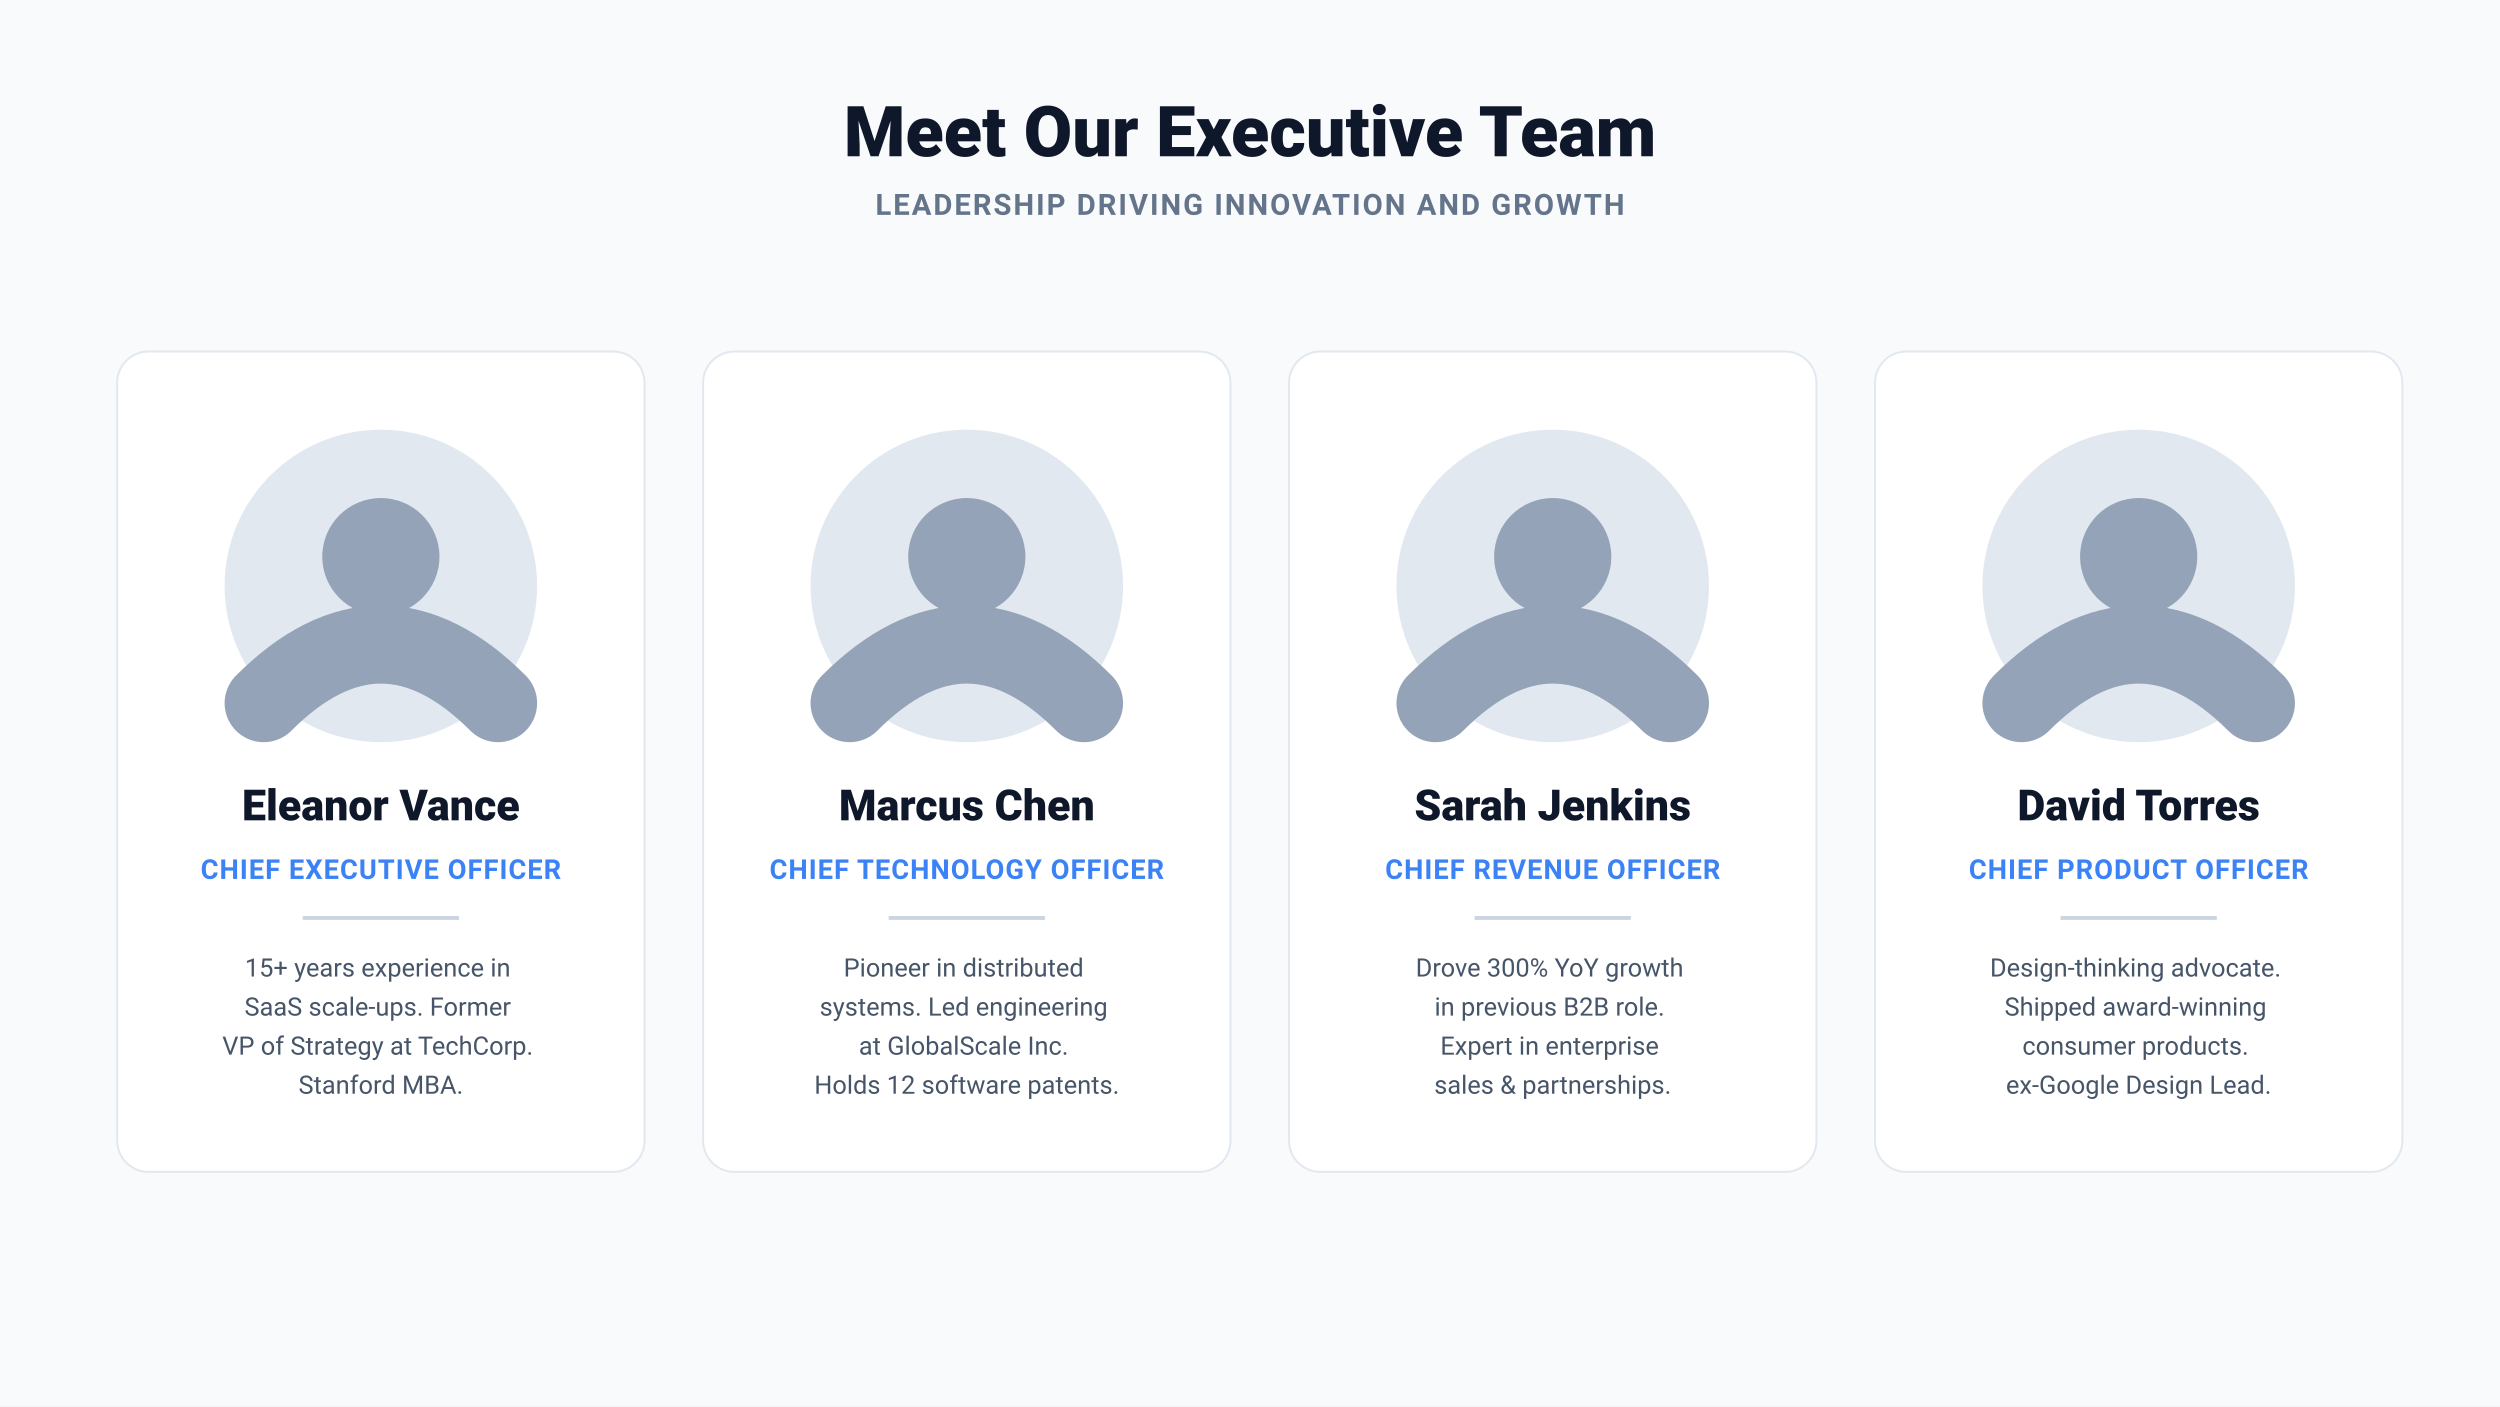
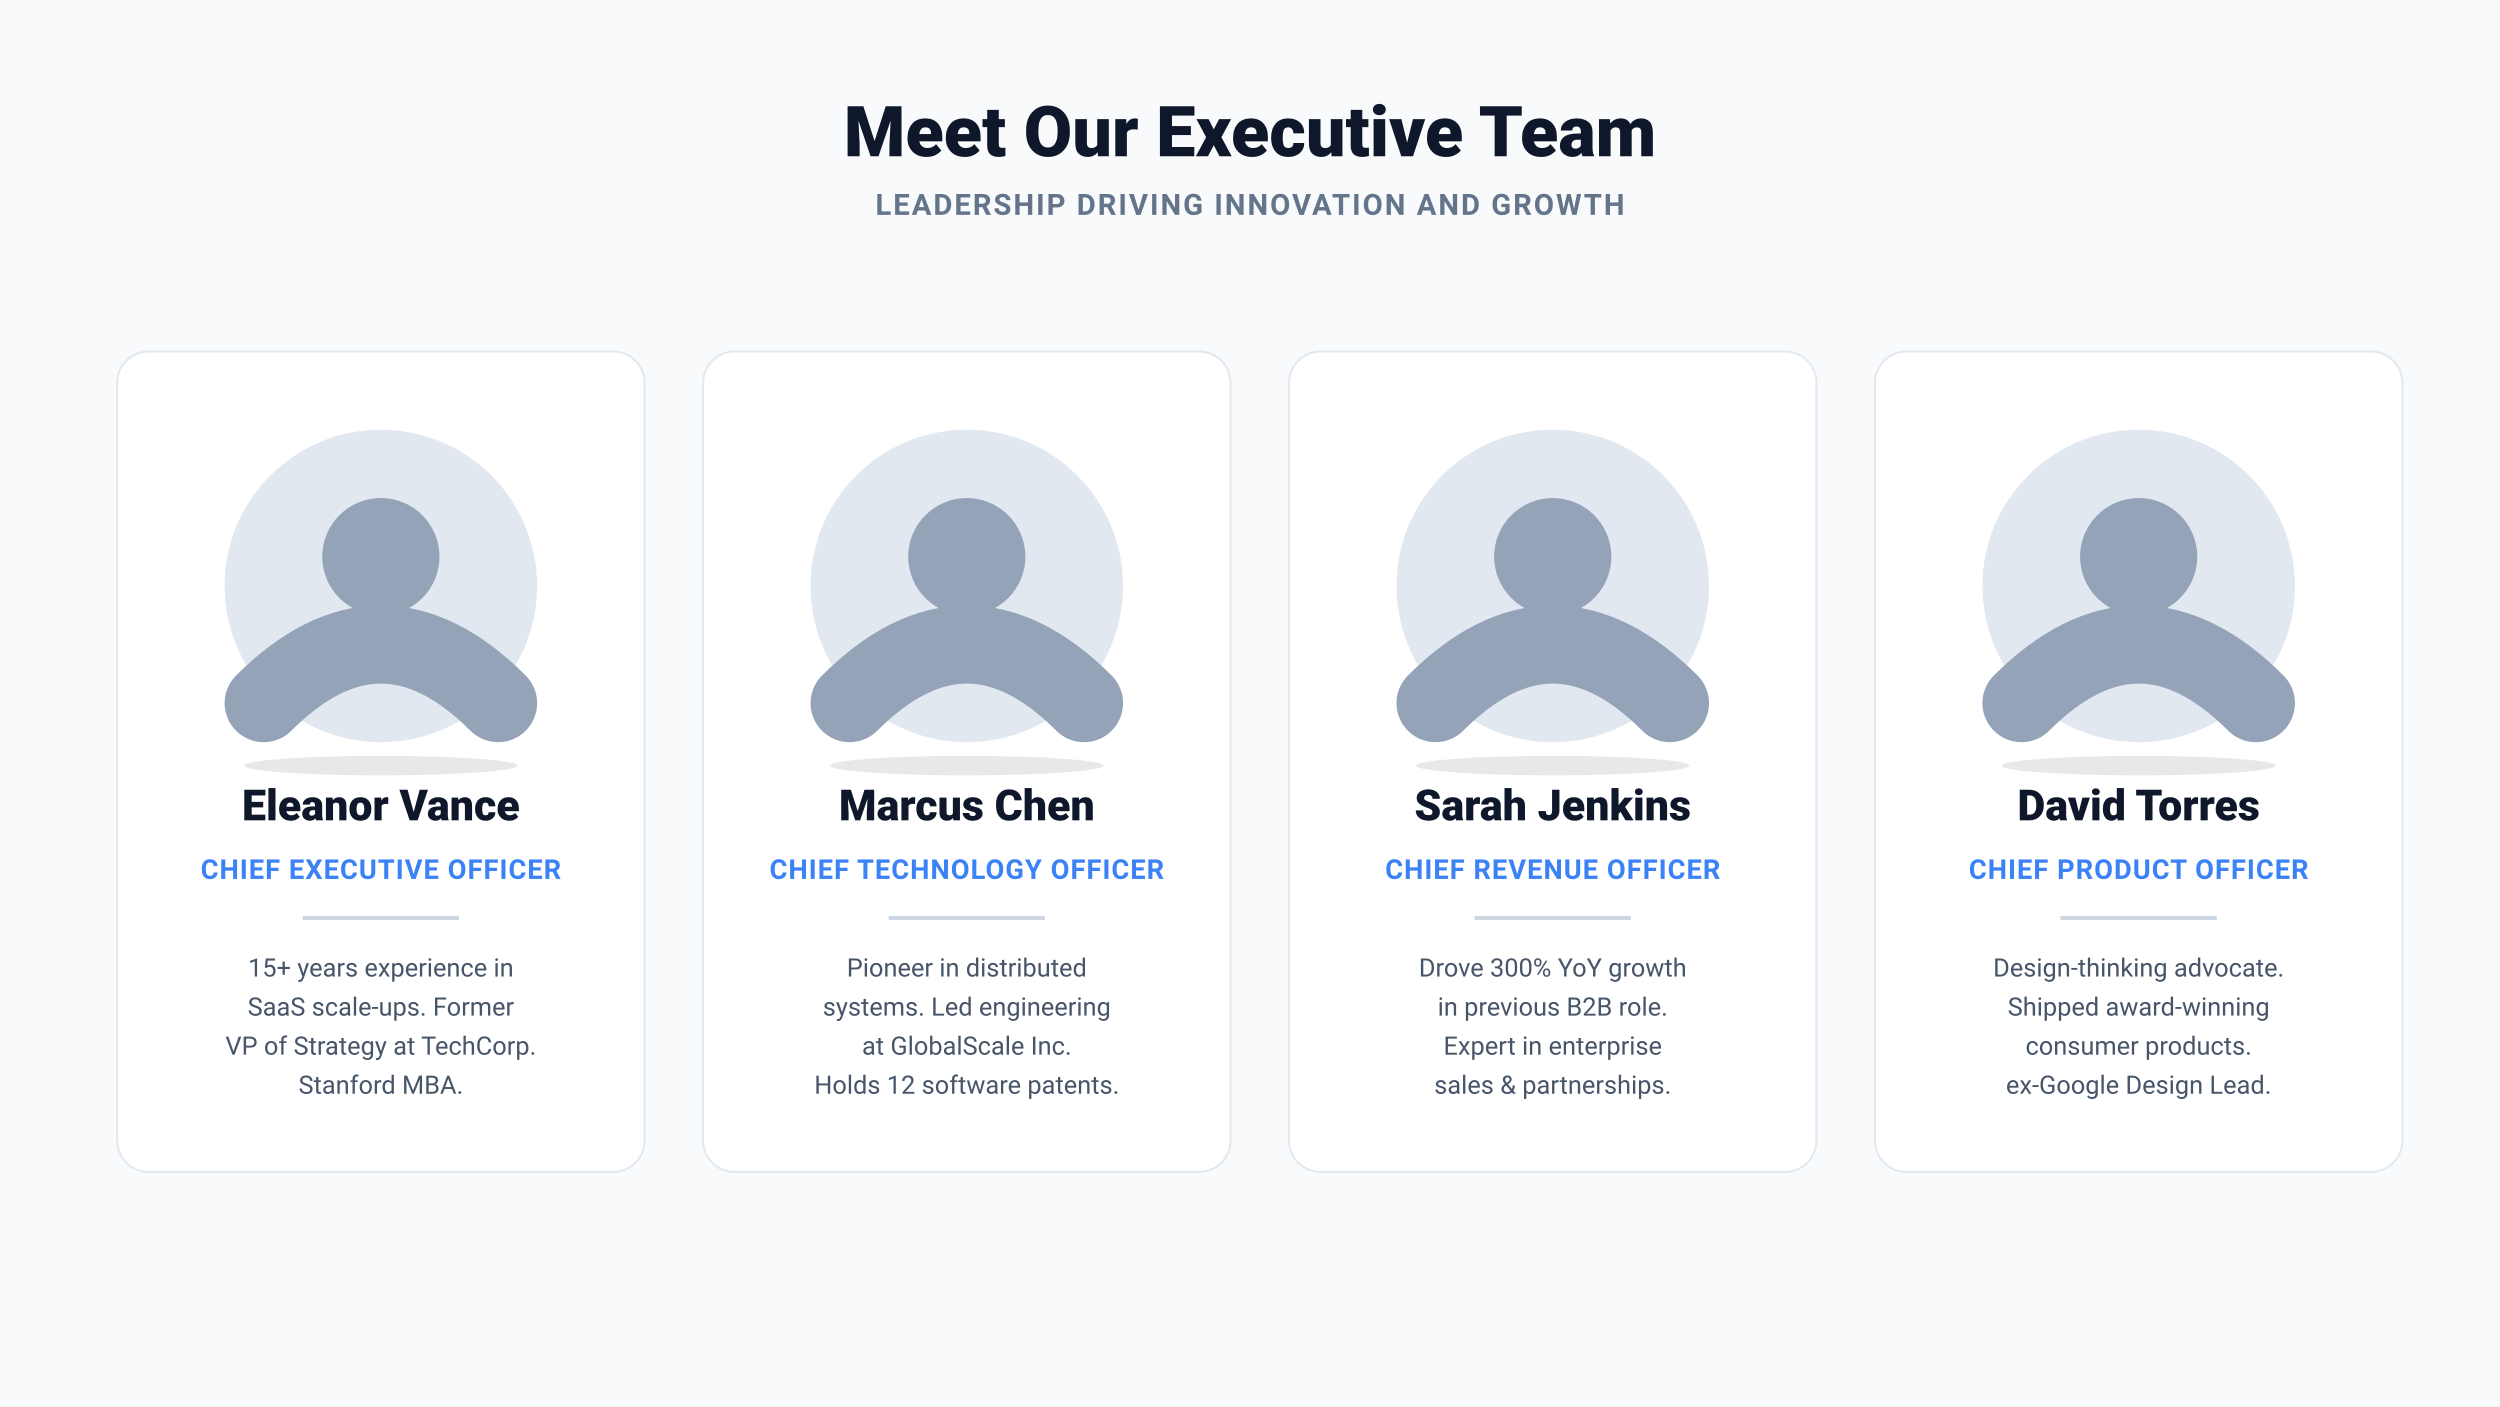
<svg xmlns="http://www.w3.org/2000/svg" viewBox="0 0 1280 720" width="1280" height="720">
  <defs>
    <filter id="cardShadow" x="-10%" y="-10%" width="120%" height="120%">
      <feGaussianBlur in="SourceAlpha" stdDeviation="6" />
      <feOffset dx="0" dy="4" />
      <feFlood flood-color="#0F172A" flood-opacity="0.05" />
      <feComposite in2="SourceAlpha" operator="in" />
      <feMerge>
        <feMergeNode />
        <feMergeNode in="SourceGraphic" />
      </feMerge>
    </filter>
    <clipPath id="circleClip">
      <circle cx="80" cy="80" r="80" />
    </clipPath>
  </defs>
  <rect width="1280" height="720" fill="#F8FAFC" />
  <text x="640" y="80" font-family="Roboto, -apple-system, BlinkMacSystemFont, 'Segoe UI', sans-serif" font-size="36" font-weight="800" fill="#0F172A" text-anchor="middle">Meet Our Executive Team</text>
  <text x="640" y="110" font-family="Roboto, -apple-system, BlinkMacSystemFont, 'Segoe UI', sans-serif" font-size="15" font-weight="600" fill="#64748B" letter-spacing="1" text-anchor="middle">LEADERSHIP DRIVING INNOVATION AND GROWTH</text>
  <g transform="translate(60, 180)">
    <g transform="translate(0, 0)">
      <rect width="270" height="420" rx="16" fill="#FFFFFF" stroke="#E2E8F0" stroke-width="1" filter="url(#cardShadow)" />
      <g transform="translate(55, 40)">
+         <ellipse cx="80" cy="172" rx="70" ry="5" fill="#0F172A" opacity="0.10" />
        <circle cx="80" cy="80" r="80" fill="#E2E8F0" />
        <circle cx="80" cy="65" r="30" fill="#94A3B8" />
        <path d="M 20 140 Q 80 80 140 140" fill="none" stroke="#94A3B8" stroke-width="40" stroke-linecap="round" />
      </g>
      <text x="135" y="240" font-family="Roboto, -apple-system, BlinkMacSystemFont, sans-serif" font-size="22" font-weight="800" fill="#0F172A" text-anchor="middle">Eleanor Vance</text>
      <text x="135" y="270" font-family="Roboto, -apple-system, BlinkMacSystemFont, sans-serif" font-size="14" font-weight="700" fill="#3B82F6" letter-spacing="0.5" text-anchor="middle">CHIEF EXECUTIVE OFFICER</text>
      <line x1="95" y1="290" x2="175" y2="290" stroke="#CBD5E1" stroke-width="2" />
-       <text x="135" y="320" font-family="Roboto, -apple-system, BlinkMacSystemFont, sans-serif" font-size="13" fill="#475569" text-anchor="middle" line-height="1.5">
-         <tspan x="135" dy="0">15+ years experience in</tspan>
-         <tspan x="135" dy="20">SaaS scale-ups. Former</tspan>
-         <tspan x="135" dy="20">VP of Strategy at TechCorp.</tspan>
-         <tspan x="135" dy="20">Stanford MBA.</tspan>
+       <text x="135" y="320" font-family="Roboto, -apple-system, BlinkMacSystemFont, sans-serif" font-size="13" fill="#475569" text-anchor="middle">
+         <tspan>15+ years experience in</tspan>
+       </text>
+       <text x="135" y="340" font-family="Roboto, -apple-system, BlinkMacSystemFont, sans-serif" font-size="13" fill="#475569" text-anchor="middle">
+         <tspan>SaaS scale-ups. Former</tspan>
+       </text>
+       <text x="135" y="360" font-family="Roboto, -apple-system, BlinkMacSystemFont, sans-serif" font-size="13" fill="#475569" text-anchor="middle">
+         <tspan>VP of Strategy at TechCorp.</tspan>
+       </text>
+       <text x="135" y="380" font-family="Roboto, -apple-system, BlinkMacSystemFont, sans-serif" font-size="13" fill="#475569" text-anchor="middle">
+         <tspan>Stanford MBA.</tspan>
      </text>
    </g>
    <g transform="translate(300, 0)">
      <rect width="270" height="420" rx="16" fill="#FFFFFF" stroke="#E2E8F0" stroke-width="1" filter="url(#cardShadow)" />
      <g transform="translate(55, 40)">
+         <ellipse cx="80" cy="172" rx="70" ry="5" fill="#0F172A" opacity="0.10" />
        <circle cx="80" cy="80" r="80" fill="#E2E8F0" />
        <circle cx="80" cy="65" r="30" fill="#94A3B8" />
        <path d="M 20 140 Q 80 80 140 140" fill="none" stroke="#94A3B8" stroke-width="40" stroke-linecap="round" />
      </g>
      <text x="135" y="240" font-family="Roboto, -apple-system, BlinkMacSystemFont, sans-serif" font-size="22" font-weight="800" fill="#0F172A" text-anchor="middle">Marcus Chen</text>
      <text x="135" y="270" font-family="Roboto, -apple-system, BlinkMacSystemFont, sans-serif" font-size="14" font-weight="700" fill="#3B82F6" letter-spacing="0.5" text-anchor="middle">CHIEF TECHNOLOGY OFFICER</text>
      <line x1="95" y1="290" x2="175" y2="290" stroke="#CBD5E1" stroke-width="2" />
-       <text x="135" y="320" font-family="Roboto, -apple-system, BlinkMacSystemFont, sans-serif" font-size="13" fill="#475569" text-anchor="middle" line-height="1.5">
-         <tspan x="135" dy="0">Pioneer in distributed</tspan>
-         <tspan x="135" dy="20">systems. Led engineering</tspan>
-         <tspan x="135" dy="20">at GlobalScale Inc.</tspan>
-         <tspan x="135" dy="20">Holds 12 software patents.</tspan>
+       <text x="135" y="320" font-family="Roboto, -apple-system, BlinkMacSystemFont, sans-serif" font-size="13" fill="#475569" text-anchor="middle">
+         <tspan>Pioneer in distributed</tspan>
+       </text>
+       <text x="135" y="340" font-family="Roboto, -apple-system, BlinkMacSystemFont, sans-serif" font-size="13" fill="#475569" text-anchor="middle">
+         <tspan>systems. Led engineering</tspan>
+       </text>
+       <text x="135" y="360" font-family="Roboto, -apple-system, BlinkMacSystemFont, sans-serif" font-size="13" fill="#475569" text-anchor="middle">
+         <tspan>at GlobalScale Inc.</tspan>
+       </text>
+       <text x="135" y="380" font-family="Roboto, -apple-system, BlinkMacSystemFont, sans-serif" font-size="13" fill="#475569" text-anchor="middle">
+         <tspan>Holds 12 software patents.</tspan>
      </text>
    </g>
    <g transform="translate(600, 0)">
      <rect width="270" height="420" rx="16" fill="#FFFFFF" stroke="#E2E8F0" stroke-width="1" filter="url(#cardShadow)" />
      <g transform="translate(55, 40)">
+         <ellipse cx="80" cy="172" rx="70" ry="5" fill="#0F172A" opacity="0.10" />
        <circle cx="80" cy="80" r="80" fill="#E2E8F0" />
        <circle cx="80" cy="65" r="30" fill="#94A3B8" />
        <path d="M 20 140 Q 80 80 140 140" fill="none" stroke="#94A3B8" stroke-width="40" stroke-linecap="round" />
      </g>
      <text x="135" y="240" font-family="Roboto, -apple-system, BlinkMacSystemFont, sans-serif" font-size="22" font-weight="800" fill="#0F172A" text-anchor="middle">Sarah Jenkins</text>
      <text x="135" y="270" font-family="Roboto, -apple-system, BlinkMacSystemFont, sans-serif" font-size="14" font-weight="700" fill="#3B82F6" letter-spacing="0.5" text-anchor="middle">CHIEF REVENUE OFFICER</text>
      <line x1="95" y1="290" x2="175" y2="290" stroke="#CBD5E1" stroke-width="2" />
-       <text x="135" y="320" font-family="Roboto, -apple-system, BlinkMacSystemFont, sans-serif" font-size="13" fill="#475569" text-anchor="middle" line-height="1.5">
-         <tspan x="135" dy="0">Drove 300% YoY growth</tspan>
-         <tspan x="135" dy="20">in previous B2B role.</tspan>
-         <tspan x="135" dy="20">Expert in enterprise</tspan>
-         <tspan x="135" dy="20">sales &amp; partnerships.</tspan>
+       <text x="135" y="320" font-family="Roboto, -apple-system, BlinkMacSystemFont, sans-serif" font-size="13" fill="#475569" text-anchor="middle">
+         <tspan>Drove 300% YoY growth</tspan>
+       </text>
+       <text x="135" y="340" font-family="Roboto, -apple-system, BlinkMacSystemFont, sans-serif" font-size="13" fill="#475569" text-anchor="middle">
+         <tspan>in previous B2B role.</tspan>
+       </text>
+       <text x="135" y="360" font-family="Roboto, -apple-system, BlinkMacSystemFont, sans-serif" font-size="13" fill="#475569" text-anchor="middle">
+         <tspan>Expert in enterprise</tspan>
+       </text>
+       <text x="135" y="380" font-family="Roboto, -apple-system, BlinkMacSystemFont, sans-serif" font-size="13" fill="#475569" text-anchor="middle">
+         <tspan>sales &amp; partnerships.</tspan>
      </text>
    </g>
    <g transform="translate(900, 0)">
      <rect width="270" height="420" rx="16" fill="#FFFFFF" stroke="#E2E8F0" stroke-width="1" filter="url(#cardShadow)" />
      <g transform="translate(55, 40)">
+         <ellipse cx="80" cy="172" rx="70" ry="5" fill="#0F172A" opacity="0.10" />
        <circle cx="80" cy="80" r="80" fill="#E2E8F0" />
        <circle cx="80" cy="65" r="30" fill="#94A3B8" />
        <path d="M 20 140 Q 80 80 140 140" fill="none" stroke="#94A3B8" stroke-width="40" stroke-linecap="round" />
      </g>
      <text x="135" y="240" font-family="Roboto, -apple-system, BlinkMacSystemFont, sans-serif" font-size="22" font-weight="800" fill="#0F172A" text-anchor="middle">David Torres</text>
      <text x="135" y="270" font-family="Roboto, -apple-system, BlinkMacSystemFont, sans-serif" font-size="14" font-weight="700" fill="#3B82F6" letter-spacing="0.5" text-anchor="middle">CHIEF PRODUCT OFFICER</text>
      <line x1="95" y1="290" x2="175" y2="290" stroke="#CBD5E1" stroke-width="2" />
-       <text x="135" y="320" font-family="Roboto, -apple-system, BlinkMacSystemFont, sans-serif" font-size="13" fill="#475569" text-anchor="middle" line-height="1.5">
-         <tspan x="135" dy="0">Design-thinking advocate.</tspan>
-         <tspan x="135" dy="20">Shipped award-winning</tspan>
-         <tspan x="135" dy="20">consumer products.</tspan>
-         <tspan x="135" dy="20">ex-Google Design Lead.</tspan>
+       <text x="135" y="320" font-family="Roboto, -apple-system, BlinkMacSystemFont, sans-serif" font-size="13" fill="#475569" text-anchor="middle">
+         <tspan>Design-thinking advocate.</tspan>
+       </text>
+       <text x="135" y="340" font-family="Roboto, -apple-system, BlinkMacSystemFont, sans-serif" font-size="13" fill="#475569" text-anchor="middle">
+         <tspan>Shipped award-winning</tspan>
+       </text>
+       <text x="135" y="360" font-family="Roboto, -apple-system, BlinkMacSystemFont, sans-serif" font-size="13" fill="#475569" text-anchor="middle">
+         <tspan>consumer products.</tspan>
+       </text>
+       <text x="135" y="380" font-family="Roboto, -apple-system, BlinkMacSystemFont, sans-serif" font-size="13" fill="#475569" text-anchor="middle">
+         <tspan>ex-Google Design Lead.</tspan>
      </text>
    </g>
  </g>
</svg>
